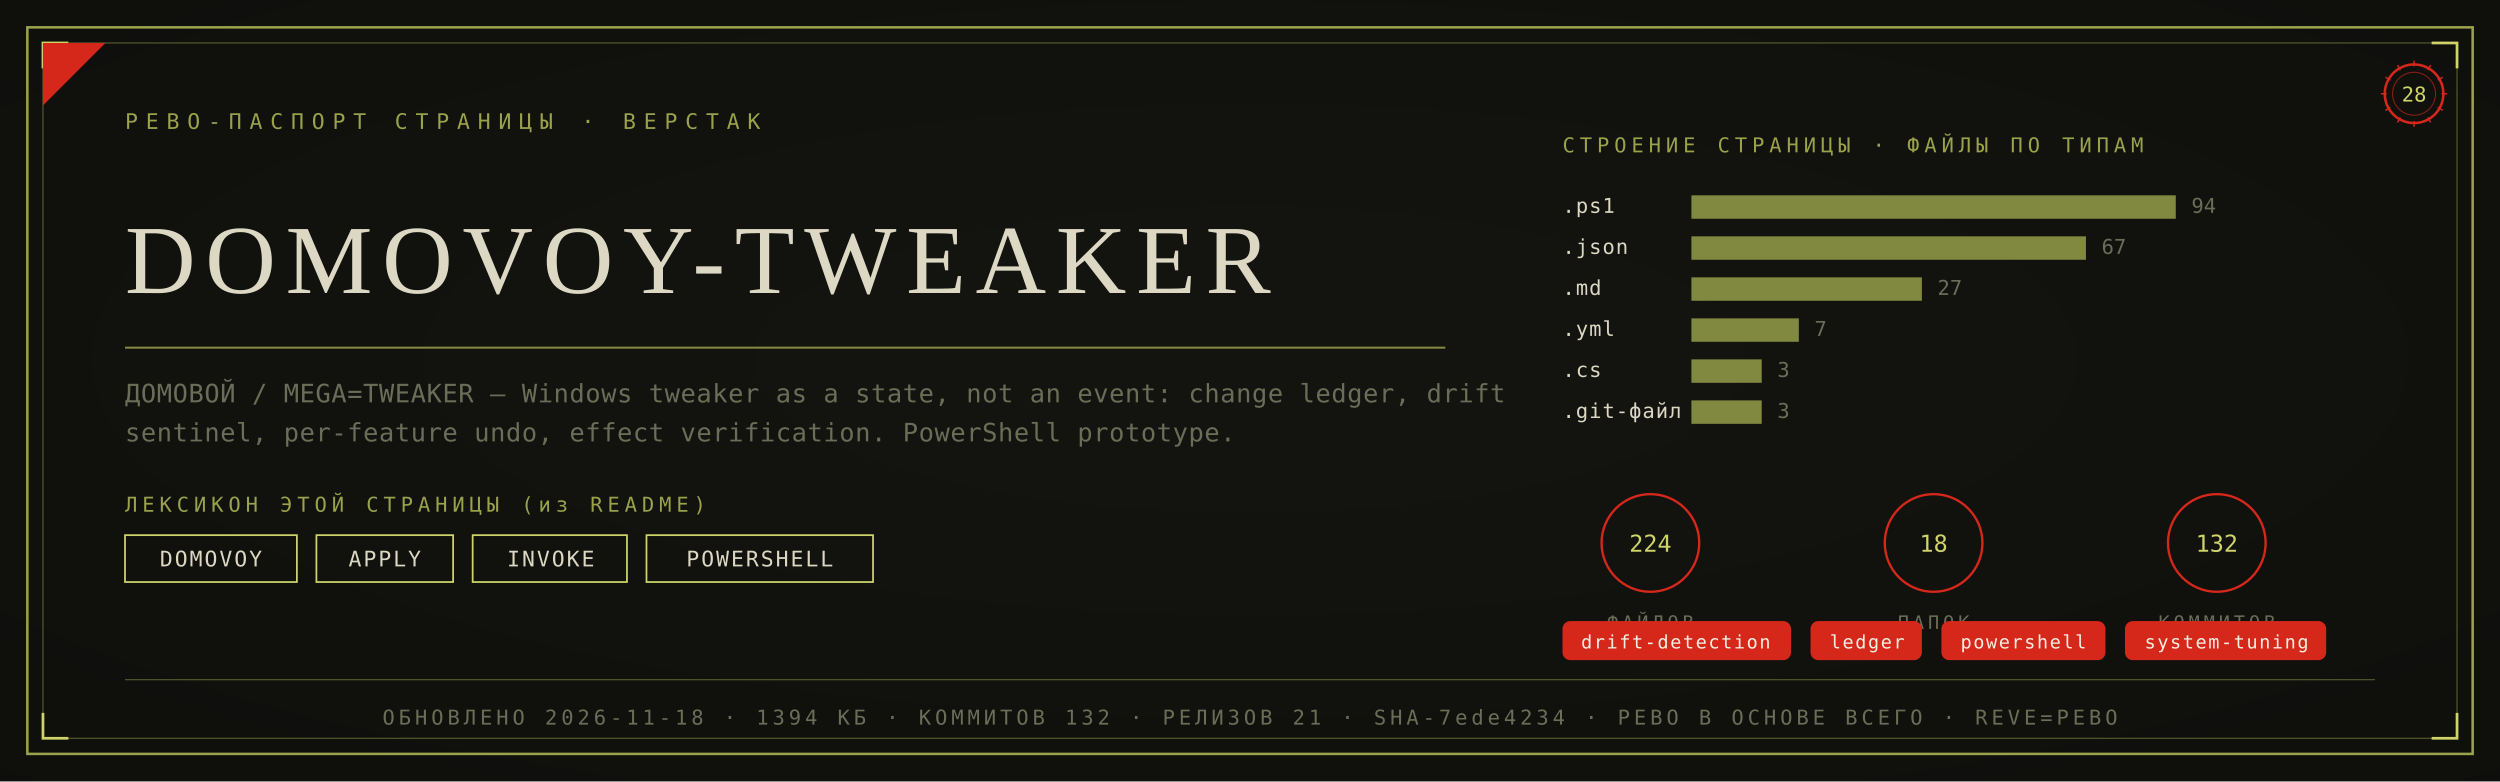
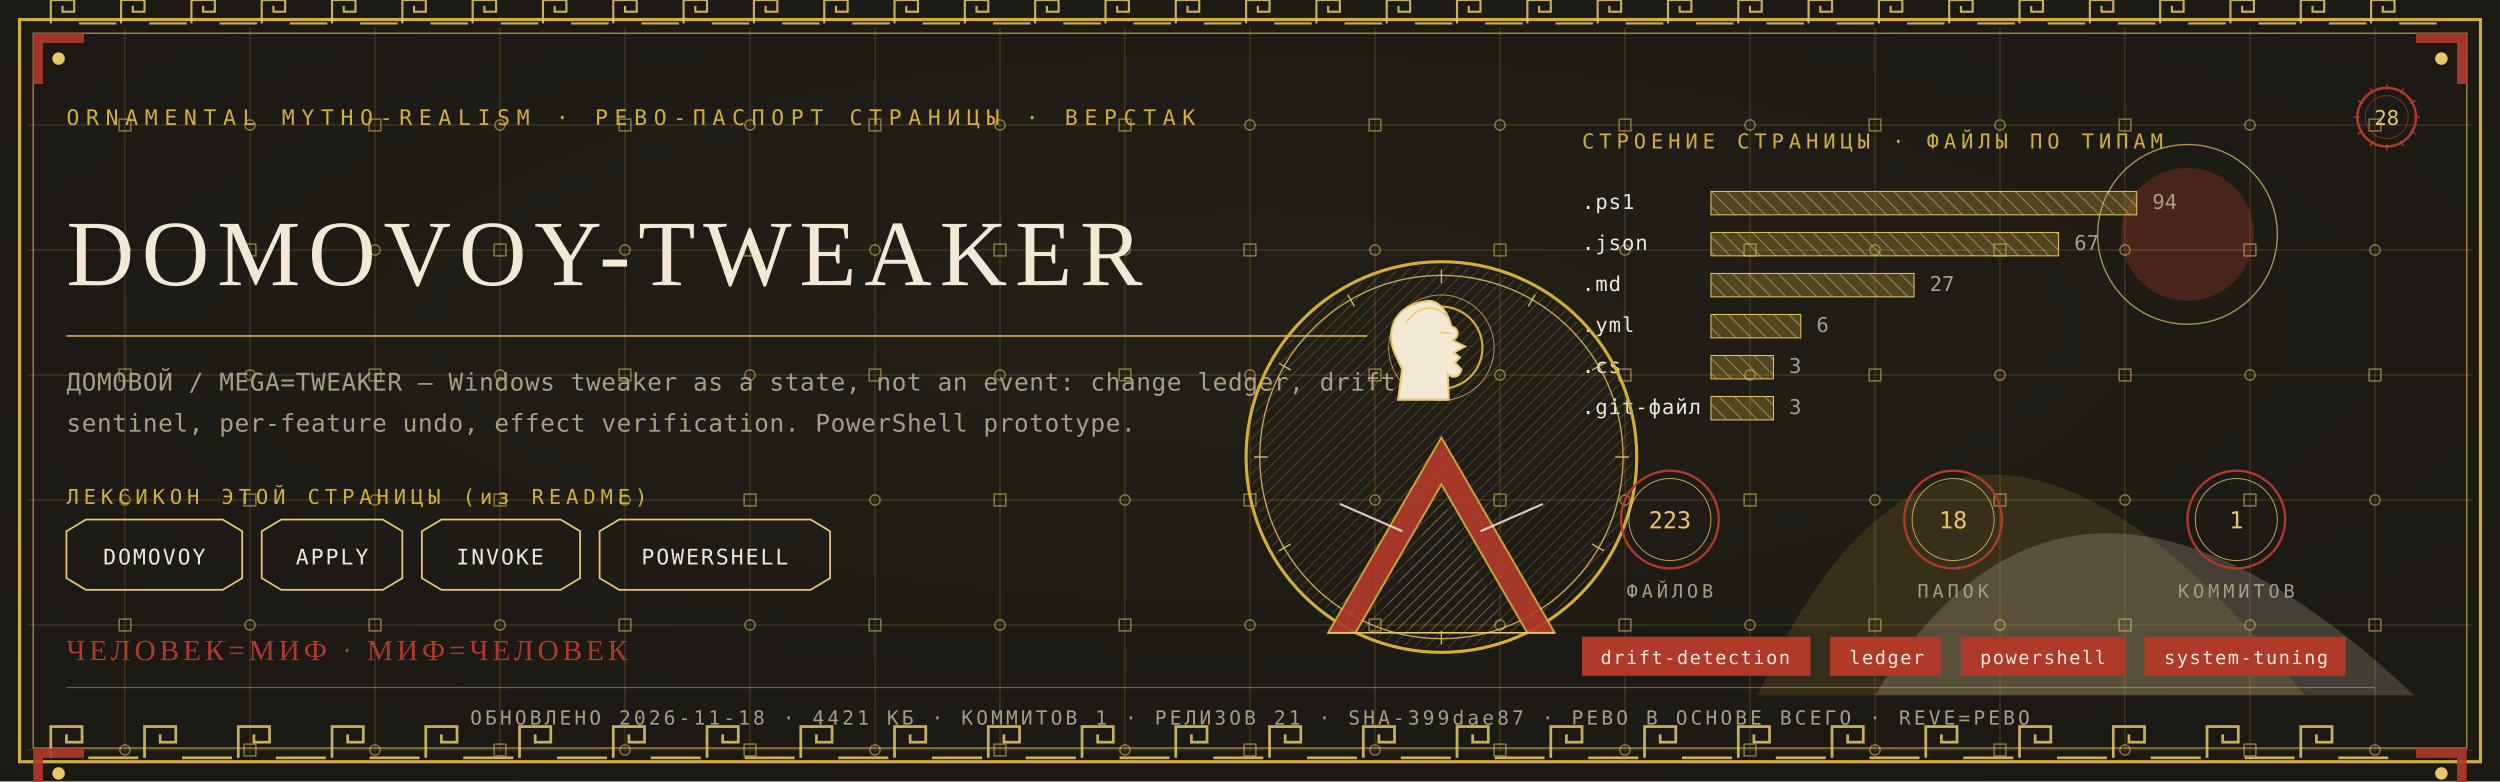
<svg xmlns="http://www.w3.org/2000/svg" viewBox="0 0 1280 400" width="1280" height="400">
  <defs>
-     <radialGradient id="rp28" cx="0.5" cy="0.46" r="1.05">
-       <stop offset="0" stop-color="#141410" />
-       <stop offset="1" stop-color="#0C0C0A" />
+     <radialGradient id="rp28" cx="0.5" cy="0.42" r="1.1">
+       <stop offset="0" stop-color="#232017" />
+       <stop offset="1" stop-color="#171512" />
    </radialGradient>
+     <pattern id="hatchm" width="4.2" height="4.2" patternUnits="userSpaceOnUse" patternTransform="rotate(45)">
+       <rect width="4.2" height="4.2" fill="none" />
+       <line x1="0" y1="0" x2="0" y2="4.2" stroke="#E8C868" stroke-width="0.5" />
+     </pattern>
+     <pattern id="hatchv" width="5.5" height="5.5" patternUnits="userSpaceOnUse" patternTransform="rotate(-45)">
+       <rect width="5.5" height="5.5" fill="none" />
+       <line x1="0" y1="0" x2="0" y2="5.5" stroke="#F2E9D4" stroke-width="0.5" />
+     </pattern>
  </defs>
-   <rect width="1280" height="400" fill="#0C0C0A" />
-   <rect width="1280" height="400" fill="url(#rp28)" opacity="0.92" />
-   <rect x="14" y="14" width="1252" height="372" fill="none" stroke="#9AA24B" stroke-width="1.3" />
-   <rect x="22" y="22" width="1236" height="356" fill="none" stroke="#9AA24B" stroke-width="0.55" opacity="0.55" />
-   <path d="M 22 35 L 22 22 L 35 22" fill="none" stroke="#CFD46A" stroke-width="1.4" />
-   <path d="M 1258 35 L 1258 22 L 1245 22" fill="none" stroke="#CFD46A" stroke-width="1.4" />
-   <path d="M 22 365 L 22 378 L 35 378" fill="none" stroke="#CFD46A" stroke-width="1.4" />
-   <path d="M 1258 365 L 1258 378 L 1245 378" fill="none" stroke="#CFD46A" stroke-width="1.4" />
-   <path d="M 22 54 L 22 22 L 54 22 Z" fill="#D5281B" />
-   <text x="64" y="66" font-family="'Cascadia Mono', ui-monospace, Consolas, monospace" font-size="11" fill="#9AA24B" letter-spacing="4">РЕВО-ПАСПОРТ СТРАНИЦЫ · ВЕРСТАК</text>
-   <g transform="translate(1236,48)">
-     <circle r="15" fill="none" stroke="#D5281B" stroke-width="1.3" />
-     <circle r="11" fill="none" stroke="#D5281B" stroke-width="0.55" opacity="0.6" />
-     <text y="4" text-anchor="middle" font-family="'Cascadia Mono', ui-monospace, Consolas, monospace" font-size="10.5" fill="#CFD46A">28</text>
-     <g stroke="#D5281B" stroke-width="0.7">
+   <rect width="1280" height="400" fill="#171512" />
+   <rect width="1280" height="400" fill="url(#rp28)" opacity="0.94" />
+   <path d="M 900 356 Q 1000 130 1180 356 Z" fill="#D4AF37" opacity="0.14" />
+   <path d="M 960 356 Q 1060 190 1236 356 Z" fill="#F2E9D4" opacity="0.18" />
+   <circle cx="1120" cy="120" r="34" fill="#B03A2A" opacity="0.30" />
+   <circle cx="1120" cy="120" r="46" fill="none" stroke="#E8C868" stroke-width="0.7" opacity="0.7" />
+   <g stroke="#D4AF37" stroke-width="0.45" opacity="0.30">
+     <line x1="64" y1="14" x2="64" y2="386" />
+     <line x1="128" y1="14" x2="128" y2="386" />
+     <line x1="192" y1="14" x2="192" y2="386" />
+     <line x1="256" y1="14" x2="256" y2="386" />
+     <line x1="320" y1="14" x2="320" y2="386" />
+     <line x1="384" y1="14" x2="384" y2="386" />
+     <line x1="448" y1="14" x2="448" y2="386" />
+     <line x1="512" y1="14" x2="512" y2="386" />
+     <line x1="576" y1="14" x2="576" y2="386" />
+     <line x1="640" y1="14" x2="640" y2="386" />
+     <line x1="704" y1="14" x2="704" y2="386" />
+     <line x1="768" y1="14" x2="768" y2="386" />
+     <line x1="832" y1="14" x2="832" y2="386" />
+     <line x1="896" y1="14" x2="896" y2="386" />
+     <line x1="960" y1="14" x2="960" y2="386" />
+     <line x1="1024" y1="14" x2="1024" y2="386" />
+     <line x1="1088" y1="14" x2="1088" y2="386" />
+     <line x1="1152" y1="14" x2="1152" y2="386" />
+     <line x1="1216" y1="14" x2="1216" y2="386" />
+     <line x1="14" y1="64" x2="1266" y2="64" />
+     <line x1="14" y1="128" x2="1266" y2="128" />
+     <line x1="14" y1="192" x2="1266" y2="192" />
+     <line x1="14" y1="256" x2="1266" y2="256" />
+     <line x1="14" y1="320" x2="1266" y2="320" />
+     <line x1="14" y1="384" x2="1266" y2="384" />
+   </g>
+   <g fill="none" stroke="#E8C868" stroke-width="0.8" opacity="0.5">
+     <rect x="61" y="61" width="6" height="6" />
+     <circle cx="64" cy="128" r="2.6" />
+     <rect x="61" y="189" width="6" height="6" />
+     <circle cx="64" cy="256" r="2.6" />
+     <rect x="61" y="317" width="6" height="6" />
+     <circle cx="64" cy="384" r="2.6" />
+     <circle cx="128" cy="64" r="2.6" />
+     <rect x="125" y="125" width="6" height="6" />
+     <circle cx="128" cy="192" r="2.6" />
+     <rect x="125" y="253" width="6" height="6" />
+     <circle cx="128" cy="320" r="2.6" />
+     <rect x="125" y="381" width="6" height="6" />
+     <rect x="189" y="61" width="6" height="6" />
+     <circle cx="192" cy="128" r="2.6" />
+     <rect x="189" y="189" width="6" height="6" />
+     <circle cx="192" cy="256" r="2.6" />
+     <rect x="189" y="317" width="6" height="6" />
+     <circle cx="192" cy="384" r="2.6" />
+     <circle cx="256" cy="64" r="2.6" />
+     <rect x="253" y="125" width="6" height="6" />
+     <circle cx="256" cy="192" r="2.6" />
+     <rect x="253" y="253" width="6" height="6" />
+     <circle cx="256" cy="320" r="2.6" />
+     <rect x="253" y="381" width="6" height="6" />
+     <rect x="317" y="61" width="6" height="6" />
+     <circle cx="320" cy="128" r="2.6" />
+     <rect x="317" y="189" width="6" height="6" />
+     <circle cx="320" cy="256" r="2.6" />
+     <rect x="317" y="317" width="6" height="6" />
+     <circle cx="320" cy="384" r="2.6" />
+     <circle cx="384" cy="64" r="2.6" />
+     <rect x="381" y="125" width="6" height="6" />
+     <circle cx="384" cy="192" r="2.6" />
+     <rect x="381" y="253" width="6" height="6" />
+     <circle cx="384" cy="320" r="2.6" />
+     <rect x="381" y="381" width="6" height="6" />
+     <rect x="445" y="61" width="6" height="6" />
+     <circle cx="448" cy="128" r="2.6" />
+     <rect x="445" y="189" width="6" height="6" />
+     <circle cx="448" cy="256" r="2.6" />
+     <rect x="445" y="317" width="6" height="6" />
+     <circle cx="448" cy="384" r="2.6" />
+     <circle cx="512" cy="64" r="2.6" />
+     <rect x="509" y="125" width="6" height="6" />
+     <circle cx="512" cy="192" r="2.6" />
+     <rect x="509" y="253" width="6" height="6" />
+     <circle cx="512" cy="320" r="2.6" />
+     <rect x="509" y="381" width="6" height="6" />
+     <rect x="573" y="61" width="6" height="6" />
+     <circle cx="576" cy="128" r="2.6" />
+     <rect x="573" y="189" width="6" height="6" />
+     <circle cx="576" cy="256" r="2.6" />
+     <rect x="573" y="317" width="6" height="6" />
+     <circle cx="576" cy="384" r="2.6" />
+     <circle cx="640" cy="64" r="2.6" />
+     <rect x="637" y="125" width="6" height="6" />
+     <circle cx="640" cy="192" r="2.6" />
+     <rect x="637" y="253" width="6" height="6" />
+     <circle cx="640" cy="320" r="2.6" />
+     <rect x="637" y="381" width="6" height="6" />
+     <rect x="701" y="61" width="6" height="6" />
+     <circle cx="704" cy="128" r="2.6" />
+     <rect x="701" y="189" width="6" height="6" />
+     <circle cx="704" cy="256" r="2.6" />
+     <rect x="701" y="317" width="6" height="6" />
+     <circle cx="704" cy="384" r="2.6" />
+     <circle cx="768" cy="64" r="2.6" />
+     <rect x="765" y="125" width="6" height="6" />
+     <circle cx="768" cy="192" r="2.6" />
+     <rect x="765" y="253" width="6" height="6" />
+     <circle cx="768" cy="320" r="2.6" />
+     <rect x="765" y="381" width="6" height="6" />
+     <rect x="829" y="61" width="6" height="6" />
+     <circle cx="832" cy="128" r="2.6" />
+     <rect x="829" y="189" width="6" height="6" />
+     <circle cx="832" cy="256" r="2.6" />
+     <rect x="829" y="317" width="6" height="6" />
+     <circle cx="832" cy="384" r="2.6" />
+     <circle cx="896" cy="64" r="2.6" />
+     <rect x="893" y="125" width="6" height="6" />
+     <circle cx="896" cy="192" r="2.6" />
+     <rect x="893" y="253" width="6" height="6" />
+     <circle cx="896" cy="320" r="2.6" />
+     <rect x="893" y="381" width="6" height="6" />
+     <rect x="957" y="61" width="6" height="6" />
+     <circle cx="960" cy="128" r="2.6" />
+     <rect x="957" y="189" width="6" height="6" />
+     <circle cx="960" cy="256" r="2.6" />
+     <rect x="957" y="317" width="6" height="6" />
+     <circle cx="960" cy="384" r="2.6" />
+     <circle cx="1024" cy="64" r="2.6" />
+     <rect x="1021" y="125" width="6" height="6" />
+     <circle cx="1024" cy="192" r="2.6" />
+     <rect x="1021" y="253" width="6" height="6" />
+     <circle cx="1024" cy="320" r="2.6" />
+     <rect x="1021" y="381" width="6" height="6" />
+     <rect x="1085" y="61" width="6" height="6" />
+     <circle cx="1088" cy="128" r="2.6" />
+     <rect x="1085" y="189" width="6" height="6" />
+     <circle cx="1088" cy="256" r="2.6" />
+     <rect x="1085" y="317" width="6" height="6" />
+     <circle cx="1088" cy="384" r="2.6" />
+     <circle cx="1152" cy="64" r="2.6" />
+     <rect x="1149" y="125" width="6" height="6" />
+     <circle cx="1152" cy="192" r="2.6" />
+     <rect x="1149" y="253" width="6" height="6" />
+     <circle cx="1152" cy="320" r="2.6" />
+     <rect x="1149" y="381" width="6" height="6" />
+     <rect x="1213" y="61" width="6" height="6" />
+     <circle cx="1216" cy="128" r="2.6" />
+     <rect x="1213" y="189" width="6" height="6" />
+     <circle cx="1216" cy="256" r="2.6" />
+     <rect x="1213" y="317" width="6" height="6" />
+     <circle cx="1216" cy="384" r="2.6" />
+   </g>
+   <rect x="10" y="10" width="1260" height="380" fill="none" stroke="#D4AF37" stroke-width="1.6" />
+   <rect x="17" y="17" width="1246" height="366" fill="none" stroke="#E8C868" stroke-width="0.6" opacity="0.75" />
+   <g fill="none" stroke="#E8C868" stroke-width="1.4" opacity="0.85">
+     <path d="M 26 388 L 26 372 L 42 372 L 42 380.0 L 34.0 380.0 L 34.0 376.0" />
+     <line x1="45.2" y1="388" x2="70.8" y2="388" />
+     <path d="M 74 388 L 74 372 L 90 372 L 90 380.0 L 82.0 380.0 L 82.0 376.0" />
+     <line x1="93.2" y1="388" x2="118.8" y2="388" />
+     <path d="M 122 388 L 122 372 L 138 372 L 138 380.0 L 130.0 380.0 L 130.0 376.0" />
+     <line x1="141.2" y1="388" x2="166.8" y2="388" />
+     <path d="M 170 388 L 170 372 L 186 372 L 186 380.0 L 178.0 380.0 L 178.0 376.0" />
+     <line x1="189.2" y1="388" x2="214.8" y2="388" />
+     <path d="M 218 388 L 218 372 L 234 372 L 234 380.0 L 226.0 380.0 L 226.0 376.0" />
+     <line x1="237.2" y1="388" x2="262.8" y2="388" />
+     <path d="M 266 388 L 266 372 L 282 372 L 282 380.0 L 274.0 380.0 L 274.0 376.0" />
+     <line x1="285.2" y1="388" x2="310.8" y2="388" />
+     <path d="M 314 388 L 314 372 L 330 372 L 330 380.0 L 322.0 380.0 L 322.0 376.0" />
+     <line x1="333.2" y1="388" x2="358.8" y2="388" />
+     <path d="M 362 388 L 362 372 L 378 372 L 378 380.0 L 370.0 380.0 L 370.0 376.0" />
+     <line x1="381.2" y1="388" x2="406.8" y2="388" />
+     <path d="M 410 388 L 410 372 L 426 372 L 426 380.0 L 418.0 380.0 L 418.0 376.0" />
+     <line x1="429.2" y1="388" x2="454.8" y2="388" />
+     <path d="M 458 388 L 458 372 L 474 372 L 474 380.0 L 466.0 380.0 L 466.0 376.0" />
+     <line x1="477.2" y1="388" x2="502.8" y2="388" />
+     <path d="M 506 388 L 506 372 L 522 372 L 522 380.0 L 514.0 380.0 L 514.0 376.0" />
+     <line x1="525.2" y1="388" x2="550.8" y2="388" />
+     <path d="M 554 388 L 554 372 L 570 372 L 570 380.0 L 562.0 380.0 L 562.0 376.0" />
+     <line x1="573.2" y1="388" x2="598.8" y2="388" />
+     <path d="M 602 388 L 602 372 L 618 372 L 618 380.0 L 610.0 380.0 L 610.0 376.0" />
+     <line x1="621.2" y1="388" x2="646.8" y2="388" />
+     <path d="M 650 388 L 650 372 L 666 372 L 666 380.0 L 658.0 380.0 L 658.0 376.0" />
+     <line x1="669.2" y1="388" x2="694.8" y2="388" />
+     <path d="M 698 388 L 698 372 L 714 372 L 714 380.0 L 706.0 380.0 L 706.0 376.0" />
+     <line x1="717.2" y1="388" x2="742.8" y2="388" />
+     <path d="M 746 388 L 746 372 L 762 372 L 762 380.0 L 754.0 380.0 L 754.0 376.0" />
+     <line x1="765.2" y1="388" x2="790.8" y2="388" />
+     <path d="M 794 388 L 794 372 L 810 372 L 810 380.0 L 802.0 380.0 L 802.0 376.0" />
+     <line x1="813.2" y1="388" x2="838.8" y2="388" />
+     <path d="M 842 388 L 842 372 L 858 372 L 858 380.0 L 850.0 380.0 L 850.0 376.0" />
+     <line x1="861.2" y1="388" x2="886.8" y2="388" />
+     <path d="M 890 388 L 890 372 L 906 372 L 906 380.0 L 898.0 380.0 L 898.0 376.0" />
+     <line x1="909.2" y1="388" x2="934.8" y2="388" />
+     <path d="M 938 388 L 938 372 L 954 372 L 954 380.0 L 946.0 380.0 L 946.0 376.0" />
+     <line x1="957.2" y1="388" x2="982.8" y2="388" />
+     <path d="M 986 388 L 986 372 L 1002 372 L 1002 380.0 L 994.0 380.0 L 994.0 376.0" />
+     <line x1="1005.2" y1="388" x2="1030.8" y2="388" />
+     <path d="M 1034 388 L 1034 372 L 1050 372 L 1050 380.0 L 1042.0 380.0 L 1042.0 376.0" />
+     <line x1="1053.2" y1="388" x2="1078.8" y2="388" />
+     <path d="M 1082 388 L 1082 372 L 1098 372 L 1098 380.0 L 1090.0 380.0 L 1090.0 376.0" />
+     <line x1="1101.2" y1="388" x2="1126.8" y2="388" />
+     <path d="M 1130 388 L 1130 372 L 1146 372 L 1146 380.0 L 1138.0 380.0 L 1138.0 376.0" />
+     <line x1="1149.2" y1="388" x2="1174.8" y2="388" />
+     <path d="M 1178 388 L 1178 372 L 1194 372 L 1194 380.0 L 1186.0 380.0 L 1186.0 376.0" />
+     <line x1="1197.2" y1="388" x2="1222.8" y2="388" />
+   </g>
+   <g fill="none" stroke="#E8C868" stroke-width="1.1" opacity="0.85">
+     <path d="M 26 12 L 26 0 L 38 0 L 38 6.0 L 32.0 6.0 L 32.0 3.0" />
+     <line x1="40.4" y1="12" x2="59.6" y2="12" />
+     <path d="M 62 12 L 62 0 L 74 0 L 74 6.0 L 68.0 6.0 L 68.0 3.0" />
+     <line x1="76.4" y1="12" x2="95.6" y2="12" />
+     <path d="M 98 12 L 98 0 L 110 0 L 110 6.0 L 104.0 6.0 L 104.0 3.0" />
+     <line x1="112.4" y1="12" x2="131.6" y2="12" />
+     <path d="M 134 12 L 134 0 L 146 0 L 146 6.0 L 140.0 6.0 L 140.0 3.0" />
+     <line x1="148.4" y1="12" x2="167.6" y2="12" />
+     <path d="M 170 12 L 170 0 L 182 0 L 182 6.0 L 176.0 6.0 L 176.0 3.0" />
+     <line x1="184.4" y1="12" x2="203.6" y2="12" />
+     <path d="M 206 12 L 206 0 L 218 0 L 218 6.0 L 212.0 6.0 L 212.0 3.0" />
+     <line x1="220.4" y1="12" x2="239.6" y2="12" />
+     <path d="M 242 12 L 242 0 L 254 0 L 254 6.0 L 248.0 6.0 L 248.0 3.0" />
+     <line x1="256.4" y1="12" x2="275.6" y2="12" />
+     <path d="M 278 12 L 278 0 L 290 0 L 290 6.0 L 284.0 6.0 L 284.0 3.0" />
+     <line x1="292.4" y1="12" x2="311.6" y2="12" />
+     <path d="M 314 12 L 314 0 L 326 0 L 326 6.0 L 320.0 6.0 L 320.0 3.0" />
+     <line x1="328.4" y1="12" x2="347.6" y2="12" />
+     <path d="M 350 12 L 350 0 L 362 0 L 362 6.0 L 356.0 6.0 L 356.0 3.0" />
+     <line x1="364.4" y1="12" x2="383.6" y2="12" />
+     <path d="M 386 12 L 386 0 L 398 0 L 398 6.0 L 392.0 6.0 L 392.0 3.0" />
+     <line x1="400.4" y1="12" x2="419.6" y2="12" />
+     <path d="M 422 12 L 422 0 L 434 0 L 434 6.0 L 428.0 6.0 L 428.0 3.0" />
+     <line x1="436.4" y1="12" x2="455.6" y2="12" />
+     <path d="M 458 12 L 458 0 L 470 0 L 470 6.0 L 464.0 6.0 L 464.0 3.0" />
+     <line x1="472.4" y1="12" x2="491.6" y2="12" />
+     <path d="M 494 12 L 494 0 L 506 0 L 506 6.0 L 500.0 6.0 L 500.0 3.0" />
+     <line x1="508.4" y1="12" x2="527.6" y2="12" />
+     <path d="M 530 12 L 530 0 L 542 0 L 542 6.0 L 536.0 6.0 L 536.0 3.0" />
+     <line x1="544.4" y1="12" x2="563.6" y2="12" />
+     <path d="M 566 12 L 566 0 L 578 0 L 578 6.0 L 572.0 6.0 L 572.0 3.0" />
+     <line x1="580.4" y1="12" x2="599.6" y2="12" />
+     <path d="M 602 12 L 602 0 L 614 0 L 614 6.0 L 608.0 6.0 L 608.0 3.0" />
+     <line x1="616.4" y1="12" x2="635.6" y2="12" />
+     <path d="M 638 12 L 638 0 L 650 0 L 650 6.0 L 644.0 6.0 L 644.0 3.0" />
+     <line x1="652.4" y1="12" x2="671.6" y2="12" />
+     <path d="M 674 12 L 674 0 L 686 0 L 686 6.0 L 680.0 6.0 L 680.0 3.0" />
+     <line x1="688.4" y1="12" x2="707.6" y2="12" />
+     <path d="M 710 12 L 710 0 L 722 0 L 722 6.0 L 716.0 6.0 L 716.0 3.0" />
+     <line x1="724.4" y1="12" x2="743.6" y2="12" />
+     <path d="M 746 12 L 746 0 L 758 0 L 758 6.0 L 752.0 6.0 L 752.0 3.0" />
+     <line x1="760.4" y1="12" x2="779.6" y2="12" />
+     <path d="M 782 12 L 782 0 L 794 0 L 794 6.0 L 788.0 6.0 L 788.0 3.0" />
+     <line x1="796.4" y1="12" x2="815.6" y2="12" />
+     <path d="M 818 12 L 818 0 L 830 0 L 830 6.0 L 824.0 6.0 L 824.0 3.0" />
+     <line x1="832.4" y1="12" x2="851.6" y2="12" />
+     <path d="M 854 12 L 854 0 L 866 0 L 866 6.0 L 860.0 6.0 L 860.0 3.0" />
+     <line x1="868.4" y1="12" x2="887.6" y2="12" />
+     <path d="M 890 12 L 890 0 L 902 0 L 902 6.0 L 896.0 6.0 L 896.0 3.0" />
+     <line x1="904.4" y1="12" x2="923.6" y2="12" />
+     <path d="M 926 12 L 926 0 L 938 0 L 938 6.0 L 932.0 6.0 L 932.0 3.0" />
+     <line x1="940.4" y1="12" x2="959.6" y2="12" />
+     <path d="M 962 12 L 962 0 L 974 0 L 974 6.0 L 968.0 6.0 L 968.0 3.0" />
+     <line x1="976.4" y1="12" x2="995.6" y2="12" />
+     <path d="M 998 12 L 998 0 L 1010 0 L 1010 6.0 L 1004.0 6.0 L 1004.0 3.0" />
+     <line x1="1012.4" y1="12" x2="1031.6" y2="12" />
+     <path d="M 1034 12 L 1034 0 L 1046 0 L 1046 6.0 L 1040.0 6.0 L 1040.0 3.0" />
+     <line x1="1048.4" y1="12" x2="1067.6" y2="12" />
+     <path d="M 1070 12 L 1070 0 L 1082 0 L 1082 6.0 L 1076.0 6.0 L 1076.0 3.0" />
+     <line x1="1084.4" y1="12" x2="1103.6" y2="12" />
+     <path d="M 1106 12 L 1106 0 L 1118 0 L 1118 6.0 L 1112.0 6.0 L 1112.0 3.0" />
+     <line x1="1120.4" y1="12" x2="1139.6" y2="12" />
+     <path d="M 1142 12 L 1142 0 L 1154 0 L 1154 6.0 L 1148.0 6.0 L 1148.0 3.0" />
+     <line x1="1156.4" y1="12" x2="1175.6" y2="12" />
+     <path d="M 1178 12 L 1178 0 L 1190 0 L 1190 6.0 L 1184.0 6.0 L 1184.0 3.0" />
+     <line x1="1192.4" y1="12" x2="1211.6" y2="12" />
+     <path d="M 1214 12 L 1214 0 L 1226 0 L 1226 6.0 L 1220.0 6.0 L 1220.0 3.0" />
+     <line x1="1228.4" y1="12" x2="1247.6" y2="12" />
+   </g>
+   <g transform="translate(17,17) scale(1,1)">
+     <path d="M 0 0 L 26 0 L 26 5 L 5 5 L 5 26 L 0 26 Z" fill="#B03A2A" opacity="0.9" />
+     <circle cx="13" cy="13" r="3.2" fill="#E8C868" />
+   </g>
+   <g transform="translate(1263,17) scale(-1,1)">
+     <path d="M 0 0 L 26 0 L 26 5 L 5 5 L 5 26 L 0 26 Z" fill="#B03A2A" opacity="0.9" />
+     <circle cx="13" cy="13" r="3.2" fill="#E8C868" />
+   </g>
+   <g transform="translate(17,383) scale(1,1)">
+     <path d="M 0 0 L 26 0 L 26 5 L 5 5 L 5 26 L 0 26 Z" fill="#B03A2A" opacity="0.9" />
+     <circle cx="13" cy="13" r="3.2" fill="#E8C868" />
+   </g>
+   <g transform="translate(1263,383) scale(-1,1)">
+     <path d="M 0 0 L 26 0 L 26 5 L 5 5 L 5 26 L 0 26 Z" fill="#B03A2A" opacity="0.9" />
+     <circle cx="13" cy="13" r="3.2" fill="#E8C868" />
+   </g>
+   <text x="34" y="64" font-family="'Cascadia Mono', ui-monospace, Consolas, monospace" font-size="11" fill="#D4AF37" letter-spacing="3.4">ORNAMENTAL MYTHO-REALISM · РЕВО-ПАСПОРТ СТРАНИЦЫ · ВЕРСТАК</text>
+   <g transform="translate(1222,60)">
+     <circle r="15" fill="none" stroke="#B03A2A" stroke-width="1.3" />
+     <circle r="11" fill="none" stroke="#B03A2A" stroke-width="0.55" opacity="0.6" />
+     <text y="4" text-anchor="middle" font-family="'Cascadia Mono', ui-monospace, Consolas, monospace" font-size="10.5" fill="#E8C868">28</text>
+     <g stroke="#B03A2A" stroke-width="0.7">
      <line x1="0" y1="-17" x2="0" y2="-14" transform="rotate(0)" />
      <line x1="0" y1="-17" x2="0" y2="-14" transform="rotate(30)" />
      <line x1="0" y1="-17" x2="0" y2="-14" transform="rotate(60)" />
      <line x1="0" y1="-17" x2="0" y2="-14" transform="rotate(90)" />
      <line x1="0" y1="-17" x2="0" y2="-14" transform="rotate(120)" />
      <line x1="0" y1="-17" x2="0" y2="-14" transform="rotate(150)" />
      <line x1="0" y1="-17" x2="0" y2="-14" transform="rotate(180)" />
      <line x1="0" y1="-17" x2="0" y2="-14" transform="rotate(210)" />
      <line x1="0" y1="-17" x2="0" y2="-14" transform="rotate(240)" />
      <line x1="0" y1="-17" x2="0" y2="-14" transform="rotate(270)" />
      <line x1="0" y1="-17" x2="0" y2="-14" transform="rotate(300)" />
      <line x1="0" y1="-17" x2="0" y2="-14" transform="rotate(330)" />
    </g>
  </g>
-   <text x="64" y="150" font-family="Georgia, 'Times New Roman', serif" font-size="50.0" fill="#DCD8C4" letter-spacing="5">DOMOVOY-TWEAKER</text>
-   <line x1="64" y1="178" x2="740" y2="178" stroke="#9AA24B" stroke-width="1" opacity="0.85" />
-   <text x="64" y="206" font-family="'Cascadia Mono', ui-monospace, Consolas, monospace" font-size="13" fill="#6A6E58" letter-spacing="0.3">ДОМОВОЙ / MEGA=TWEAKER — Windows tweaker as a state, not an event: change ledger, drift</text>
-   <text x="64" y="226" font-family="'Cascadia Mono', ui-monospace, Consolas, monospace" font-size="13" fill="#6A6E58" letter-spacing="0.3">sentinel, per-feature undo, effect verification. PowerShell prototype.</text>
-   <text x="64" y="262" font-family="'Cascadia Mono', ui-monospace, Consolas, monospace" font-size="10.5" fill="#9AA24B" letter-spacing="2.5">ЛЕКСИКОН ЭТОЙ СТРАНИЦЫ (из README)</text>
-   <rect x="64" y="274" width="88" height="24" fill="none" stroke="#CFD46A" stroke-width="0.9" />
-   <text x="108" y="290" text-anchor="middle" font-family="'Cascadia Mono', ui-monospace, Consolas, monospace" font-size="11" fill="#DCD8C4" letter-spacing="1">DOMOVOY</text>
-   <rect x="162" y="274" width="70" height="24" fill="none" stroke="#CFD46A" stroke-width="0.9" />
-   <text x="197" y="290" text-anchor="middle" font-family="'Cascadia Mono', ui-monospace, Consolas, monospace" font-size="11" fill="#DCD8C4" letter-spacing="1">APPLY</text>
-   <rect x="242" y="274" width="79" height="24" fill="none" stroke="#CFD46A" stroke-width="0.9" />
-   <text x="282" y="290" text-anchor="middle" font-family="'Cascadia Mono', ui-monospace, Consolas, monospace" font-size="11" fill="#DCD8C4" letter-spacing="1">INVOKE</text>
-   <rect x="331" y="274" width="116" height="24" fill="none" stroke="#CFD46A" stroke-width="0.9" />
-   <text x="389" y="290" text-anchor="middle" font-family="'Cascadia Mono', ui-monospace, Consolas, monospace" font-size="11" fill="#DCD8C4" letter-spacing="1">POWERSHELL</text>
-   <text x="800" y="78" font-family="'Cascadia Mono', ui-monospace, Consolas, monospace" font-size="10.5" fill="#9AA24B" letter-spacing="2.5">СТРОЕНИЕ СТРАНИЦЫ · ФАЙЛЫ ПО ТИПАМ</text>
-   <text x="800" y="109" font-family="'Cascadia Mono', ui-monospace, Consolas, monospace" font-size="10.5" fill="#DCD8C4" letter-spacing="0.5">.ps1</text>
-   <rect x="866" y="100" width="248" height="12" fill="#9AA24B" opacity="0.82" />
-   <text x="1122" y="109" font-family="'Cascadia Mono', ui-monospace, Consolas, monospace" font-size="10.5" fill="#6A6E58">94</text>
-   <text x="800" y="130" font-family="'Cascadia Mono', ui-monospace, Consolas, monospace" font-size="10.5" fill="#DCD8C4" letter-spacing="0.5">.json</text>
-   <rect x="866" y="121" width="202" height="12" fill="#9AA24B" opacity="0.82" />
-   <text x="1076" y="130" font-family="'Cascadia Mono', ui-monospace, Consolas, monospace" font-size="10.5" fill="#6A6E58">67</text>
-   <text x="800" y="151" font-family="'Cascadia Mono', ui-monospace, Consolas, monospace" font-size="10.5" fill="#DCD8C4" letter-spacing="0.5">.md</text>
-   <rect x="866" y="142" width="118" height="12" fill="#9AA24B" opacity="0.82" />
-   <text x="992" y="151" font-family="'Cascadia Mono', ui-monospace, Consolas, monospace" font-size="10.5" fill="#6A6E58">27</text>
-   <text x="800" y="172" font-family="'Cascadia Mono', ui-monospace, Consolas, monospace" font-size="10.5" fill="#DCD8C4" letter-spacing="0.5">.yml</text>
-   <rect x="866" y="163" width="55" height="12" fill="#9AA24B" opacity="0.82" />
-   <text x="929" y="172" font-family="'Cascadia Mono', ui-monospace, Consolas, monospace" font-size="10.5" fill="#6A6E58">7</text>
-   <text x="800" y="193" font-family="'Cascadia Mono', ui-monospace, Consolas, monospace" font-size="10.5" fill="#DCD8C4" letter-spacing="0.5">.cs</text>
-   <rect x="866" y="184" width="36" height="12" fill="#9AA24B" opacity="0.82" />
-   <text x="910" y="193" font-family="'Cascadia Mono', ui-monospace, Consolas, monospace" font-size="10.5" fill="#6A6E58">3</text>
-   <text x="800" y="214" font-family="'Cascadia Mono', ui-monospace, Consolas, monospace" font-size="10.5" fill="#DCD8C4" letter-spacing="0.5">.git-файл</text>
-   <rect x="866" y="205" width="36" height="12" fill="#9AA24B" opacity="0.82" />
-   <text x="910" y="214" font-family="'Cascadia Mono', ui-monospace, Consolas, monospace" font-size="10.5" fill="#6A6E58">3</text>
-   <g transform="translate(845,278)">
-     <circle r="25" fill="none" stroke="#D5281B" stroke-width="1.2" />
-     <text y="4.5" text-anchor="middle" font-family="'Cascadia Mono', ui-monospace, Consolas, monospace" font-size="12" fill="#CFD46A">224</text>
-     <text y="44" text-anchor="middle" font-family="'Cascadia Mono', ui-monospace, Consolas, monospace" font-size="9.5" fill="#6A6E58" letter-spacing="2">ФАЙЛОВ</text>
-   </g>
-   <g transform="translate(990,278)">
-     <circle r="25" fill="none" stroke="#D5281B" stroke-width="1.2" />
-     <text y="4.5" text-anchor="middle" font-family="'Cascadia Mono', ui-monospace, Consolas, monospace" font-size="12" fill="#CFD46A">18</text>
-     <text y="44" text-anchor="middle" font-family="'Cascadia Mono', ui-monospace, Consolas, monospace" font-size="9.5" fill="#6A6E58" letter-spacing="2">ПАПОК</text>
-   </g>
-   <g transform="translate(1135,278)">
-     <circle r="25" fill="none" stroke="#D5281B" stroke-width="1.2" />
-     <text y="4.5" text-anchor="middle" font-family="'Cascadia Mono', ui-monospace, Consolas, monospace" font-size="12" fill="#CFD46A">132</text>
-     <text y="44" text-anchor="middle" font-family="'Cascadia Mono', ui-monospace, Consolas, monospace" font-size="9.5" fill="#6A6E58" letter-spacing="2">КОММИТОВ</text>
-   </g>
-   <rect x="800" y="318" rx="4" width="117" height="20" fill="#D5281B" />
-   <text x="858" y="332" text-anchor="middle" font-family="'Cascadia Mono', ui-monospace, Consolas, monospace" font-size="9.5" fill="#F5EFE2" letter-spacing="0.8">drift-detection</text>
-   <rect x="927" y="318" rx="4" width="57" height="20" fill="#D5281B" />
-   <text x="956" y="332" text-anchor="middle" font-family="'Cascadia Mono', ui-monospace, Consolas, monospace" font-size="9.5" fill="#F5EFE2" letter-spacing="0.8">ledger</text>
-   <rect x="994" y="318" rx="4" width="84" height="20" fill="#D5281B" />
-   <text x="1036" y="332" text-anchor="middle" font-family="'Cascadia Mono', ui-monospace, Consolas, monospace" font-size="9.5" fill="#F5EFE2" letter-spacing="0.8">powershell</text>
-   <rect x="1088" y="318" rx="4" width="103" height="20" fill="#D5281B" />
-   <text x="1140" y="332" text-anchor="middle" font-family="'Cascadia Mono', ui-monospace, Consolas, monospace" font-size="9.5" fill="#F5EFE2" letter-spacing="0.8">system-tuning</text>
-   <line x1="64" y1="348" x2="1216" y2="348" stroke="#9AA24B" stroke-width="0.6" opacity="0.5" />
-   <text x="640" y="371" text-anchor="middle" font-family="'Cascadia Mono', ui-monospace, Consolas, monospace" font-size="10.5" fill="#6A6E58" letter-spacing="2">ОБНОВЛЕНО 2026-11-18 · 1394 КБ · КОММИТОВ 132 · РЕЛИЗОВ 21 · SHA-7ede4234 · РЕВО В ОСНОВЕ ВСЕГО · REVE=РЕВО</text>
+   <text x="34" y="146" font-family="Georgia, 'Times New Roman', serif" font-size="47.9" fill="#F2E9D4" letter-spacing="4">DOMOVOY-TWEAKER</text>
+   <line x1="34" y1="172" x2="700" y2="172" stroke="#D4AF37" stroke-width="1" opacity="0.85" />
+   <text x="34" y="200" font-family="'Cascadia Mono', ui-monospace, Consolas, monospace" font-size="12.5" fill="#A99E82" letter-spacing="0.3">ДОМОВОЙ / MEGA=TWEAKER — Windows tweaker as a state, not an event: change ledger, drift</text>
+   <text x="34" y="221" font-family="'Cascadia Mono', ui-monospace, Consolas, monospace" font-size="12.5" fill="#A99E82" letter-spacing="0.3">sentinel, per-feature undo, effect verification. PowerShell prototype.</text>
+   <text x="34" y="258" font-family="'Cascadia Mono', ui-monospace, Consolas, monospace" font-size="10.5" fill="#D4AF37" letter-spacing="2.5">ЛЕКСИКОН ЭТОЙ СТРАНИЦЫ (из README)</text>
+   <path d="M 34 272 L 44 266 L 114 266 L 124 272 L 124 296 L 114 302 L 44 302 L 34 296 Z" fill="none" stroke="#E8C868" stroke-width="0.9" />
+   <text x="79" y="289" text-anchor="middle" font-family="'Cascadia Mono', ui-monospace, Consolas, monospace" font-size="11" fill="#F2E9D4" letter-spacing="1">DOMOVOY</text>
+   <path d="M 134 272 L 144 266 L 196 266 L 206 272 L 206 296 L 196 302 L 144 302 L 134 296 Z" fill="none" stroke="#E8C868" stroke-width="0.9" />
+   <text x="170" y="289" text-anchor="middle" font-family="'Cascadia Mono', ui-monospace, Consolas, monospace" font-size="11" fill="#F2E9D4" letter-spacing="1">APPLY</text>
+   <path d="M 216 272 L 226 266 L 287 266 L 297 272 L 297 296 L 287 302 L 226 302 L 216 296 Z" fill="none" stroke="#E8C868" stroke-width="0.9" />
+   <text x="256" y="289" text-anchor="middle" font-family="'Cascadia Mono', ui-monospace, Consolas, monospace" font-size="11" fill="#F2E9D4" letter-spacing="1">INVOKE</text>
+   <path d="M 307 272 L 317 266 L 415 266 L 425 272 L 425 296 L 415 302 L 317 302 L 307 296 Z" fill="none" stroke="#E8C868" stroke-width="0.9" />
+   <text x="366" y="289" text-anchor="middle" font-family="'Cascadia Mono', ui-monospace, Consolas, monospace" font-size="11" fill="#F2E9D4" letter-spacing="1">POWERSHELL</text>
+   <text x="810" y="76" font-family="'Cascadia Mono', ui-monospace, Consolas, monospace" font-size="10.5" fill="#D4AF37" letter-spacing="2.5">СТРОЕНИЕ СТРАНИЦЫ · ФАЙЛЫ ПО ТИПАМ</text>
+   <text x="810" y="107" font-family="'Cascadia Mono', ui-monospace, Consolas, monospace" font-size="10.5" fill="#F2E9D4" letter-spacing="0.5">.ps1</text>
+   <rect x="876" y="98" width="218" height="12" fill="url(#hatchv)" opacity="0.9" />
+   <rect x="876" y="98" width="218" height="12" fill="#D4AF37" opacity="0.28" />
+   <rect x="876" y="98" width="218" height="12" fill="none" stroke="#E8C868" stroke-width="0.5" />
+   <text x="1102" y="107" font-family="'Cascadia Mono', ui-monospace, Consolas, monospace" font-size="10.5" fill="#A99E82">94</text>
+   <text x="810" y="128" font-family="'Cascadia Mono', ui-monospace, Consolas, monospace" font-size="10.5" fill="#F2E9D4" letter-spacing="0.5">.json</text>
+   <rect x="876" y="119" width="178" height="12" fill="url(#hatchv)" opacity="0.9" />
+   <rect x="876" y="119" width="178" height="12" fill="#D4AF37" opacity="0.28" />
+   <rect x="876" y="119" width="178" height="12" fill="none" stroke="#E8C868" stroke-width="0.5" />
+   <text x="1062" y="128" font-family="'Cascadia Mono', ui-monospace, Consolas, monospace" font-size="10.5" fill="#A99E82">67</text>
+   <text x="810" y="149" font-family="'Cascadia Mono', ui-monospace, Consolas, monospace" font-size="10.5" fill="#F2E9D4" letter-spacing="0.5">.md</text>
+   <rect x="876" y="140" width="104" height="12" fill="url(#hatchv)" opacity="0.9" />
+   <rect x="876" y="140" width="104" height="12" fill="#D4AF37" opacity="0.28" />
+   <rect x="876" y="140" width="104" height="12" fill="none" stroke="#E8C868" stroke-width="0.5" />
+   <text x="988" y="149" font-family="'Cascadia Mono', ui-monospace, Consolas, monospace" font-size="10.5" fill="#A99E82">27</text>
+   <text x="810" y="170" font-family="'Cascadia Mono', ui-monospace, Consolas, monospace" font-size="10.5" fill="#F2E9D4" letter-spacing="0.5">.yml</text>
+   <rect x="876" y="161" width="46" height="12" fill="url(#hatchv)" opacity="0.9" />
+   <rect x="876" y="161" width="46" height="12" fill="#D4AF37" opacity="0.28" />
+   <rect x="876" y="161" width="46" height="12" fill="none" stroke="#E8C868" stroke-width="0.5" />
+   <text x="930" y="170" font-family="'Cascadia Mono', ui-monospace, Consolas, monospace" font-size="10.5" fill="#A99E82">6</text>
+   <text x="810" y="191" font-family="'Cascadia Mono', ui-monospace, Consolas, monospace" font-size="10.5" fill="#F2E9D4" letter-spacing="0.5">.cs</text>
+   <rect x="876" y="182" width="32" height="12" fill="url(#hatchv)" opacity="0.9" />
+   <rect x="876" y="182" width="32" height="12" fill="#D4AF37" opacity="0.28" />
+   <rect x="876" y="182" width="32" height="12" fill="none" stroke="#E8C868" stroke-width="0.5" />
+   <text x="916" y="191" font-family="'Cascadia Mono', ui-monospace, Consolas, monospace" font-size="10.5" fill="#A99E82">3</text>
+   <text x="810" y="212" font-family="'Cascadia Mono', ui-monospace, Consolas, monospace" font-size="10.5" fill="#F2E9D4" letter-spacing="0.5">.git-файл</text>
+   <rect x="876" y="203" width="32" height="12" fill="url(#hatchv)" opacity="0.9" />
+   <rect x="876" y="203" width="32" height="12" fill="#D4AF37" opacity="0.28" />
+   <rect x="876" y="203" width="32" height="12" fill="none" stroke="#E8C868" stroke-width="0.5" />
+   <text x="916" y="212" font-family="'Cascadia Mono', ui-monospace, Consolas, monospace" font-size="10.5" fill="#A99E82">3</text>
+   <g transform="translate(738,234)">
+     <circle r="100" fill="none" stroke="#D4AF37" stroke-width="1.6" />
+     <circle r="93" fill="none" stroke="#E8C868" stroke-width="0.7" opacity="0.8" />
+     <circle r="98" fill="url(#hatchm)" opacity="0.4" />
+     <g stroke="#E8C868" stroke-width="0.7" opacity="0.9">
+       <line x1="0" y1="-96" x2="0" y2="-89" transform="rotate(0)" />
+       <line x1="0" y1="-96" x2="0" y2="-89" transform="rotate(30)" />
+       <line x1="0" y1="-96" x2="0" y2="-89" transform="rotate(60)" />
+       <line x1="0" y1="-96" x2="0" y2="-89" transform="rotate(90)" />
+       <line x1="0" y1="-96" x2="0" y2="-89" transform="rotate(120)" />
+       <line x1="0" y1="-96" x2="0" y2="-89" transform="rotate(150)" />
+       <line x1="0" y1="-96" x2="0" y2="-89" transform="rotate(180)" />
+       <line x1="0" y1="-96" x2="0" y2="-89" transform="rotate(210)" />
+       <line x1="0" y1="-96" x2="0" y2="-89" transform="rotate(240)" />
+       <line x1="0" y1="-96" x2="0" y2="-89" transform="rotate(270)" />
+       <line x1="0" y1="-96" x2="0" y2="-89" transform="rotate(300)" />
+       <line x1="0" y1="-96" x2="0" y2="-89" transform="rotate(330)" />
+     </g>
+     <circle cy="-56" r="21" fill="none" stroke="#D4AF37" stroke-width="1.1" />
+     <circle cy="-56" r="27" fill="none" stroke="#E8C868" stroke-width="0.5" opacity="0.7" />
+     <path d="M -6.0 -80.0 C -23.5 -78.7 -28.7 -65.7 -24.3 -54.0 L -20.1 -44.9 L -22.2 -29.3 L 3.8 -29.3 L 3.3 -42.3 C 6.9 -39.7 9.5 -41.5 10.3 -44.9 L 6.9 -48.3 L 9.5 -50.9 L 6.4 -53.5 L 12.1 -56.6 L 5.9 -59.7 C 9.5 -62.3 9.0 -65.7 5.1 -67.0 C 3.8 -72.7 -0.1 -79.5 -6.0 -80.0 Z" fill="#F2E9D4" stroke="#E8C868" stroke-width="1.0" />
+     <g fill="none" stroke="#E8C868" stroke-width="0.8" opacity="0.95">
+       <path d="M -18.3 -68.3 C -13.1 -77.4 -2.7 -78.7 2.5 -72.2" />
+       <path d="M -0.9 -63.9 L 4.8 -63.4" />
+     </g>
+     <path d="M -58.0 90.0 L 0 -10.0 L 58.0 90.0 L 44.0 90.0 L 0 14.0 L -44.0 90.0 Z" fill="#B03A2A" opacity="0.92" stroke="#D4AF37" stroke-width="1.0" />
+     <path d="M -34.0 88.0 L 0 20.0 L 34.0 88.0" fill="url(#hatchm)" opacity="0.5" stroke="none" />
+     <path d="M -58.0 90.0 L 58.0 90.0" fill="none" stroke="#E8C868" stroke-width="0.8" />
+     <path d="M -52.0 24.0 L -20.0 38.0" fill="none" stroke="#F2E9D4" stroke-width="1.1" opacity="0.85" />
+     <path d="M 52.0 24.0 L 20.0 38.0" fill="none" stroke="#F2E9D4" stroke-width="1.1" opacity="0.85" />
+   </g>
+   <g transform="translate(855,266)">
+     <circle r="25" fill="none" stroke="#B03A2A" stroke-width="1.2" />
+     <circle r="21" fill="none" stroke="#E8C868" stroke-width="0.5" opacity="0.8" />
+     <text y="4.5" text-anchor="middle" font-family="'Cascadia Mono', ui-monospace, Consolas, monospace" font-size="12" fill="#E8C868">223</text>
+     <text y="40" text-anchor="middle" font-family="'Cascadia Mono', ui-monospace, Consolas, monospace" font-size="9.5" fill="#A99E82" letter-spacing="2">ФАЙЛОВ</text>
+   </g>
+   <g transform="translate(1000,266)">
+     <circle r="25" fill="none" stroke="#B03A2A" stroke-width="1.2" />
+     <circle r="21" fill="none" stroke="#E8C868" stroke-width="0.5" opacity="0.8" />
+     <text y="4.5" text-anchor="middle" font-family="'Cascadia Mono', ui-monospace, Consolas, monospace" font-size="12" fill="#E8C868">18</text>
+     <text y="40" text-anchor="middle" font-family="'Cascadia Mono', ui-monospace, Consolas, monospace" font-size="9.5" fill="#A99E82" letter-spacing="2">ПАПОК</text>
+   </g>
+   <g transform="translate(1145,266)">
+     <circle r="25" fill="none" stroke="#B03A2A" stroke-width="1.2" />
+     <circle r="21" fill="none" stroke="#E8C868" stroke-width="0.5" opacity="0.8" />
+     <text y="4.5" text-anchor="middle" font-family="'Cascadia Mono', ui-monospace, Consolas, monospace" font-size="12" fill="#E8C868">1</text>
+     <text y="40" text-anchor="middle" font-family="'Cascadia Mono', ui-monospace, Consolas, monospace" font-size="9.5" fill="#A99E82" letter-spacing="2">КОММИТОВ</text>
+   </g>
+   <rect x="810" y="326" rx="0" width="117" height="20" fill="#B03A2A" />
+   <text x="868" y="340" text-anchor="middle" font-family="'Cascadia Mono', ui-monospace, Consolas, monospace" font-size="9.5" fill="#F5EFE2" letter-spacing="0.8">drift-detection</text>
+   <rect x="937" y="326" rx="0" width="57" height="20" fill="#B03A2A" />
+   <text x="966" y="340" text-anchor="middle" font-family="'Cascadia Mono', ui-monospace, Consolas, monospace" font-size="9.5" fill="#F5EFE2" letter-spacing="0.8">ledger</text>
+   <rect x="1004" y="326" rx="0" width="84" height="20" fill="#B03A2A" />
+   <text x="1046" y="340" text-anchor="middle" font-family="'Cascadia Mono', ui-monospace, Consolas, monospace" font-size="9.5" fill="#F5EFE2" letter-spacing="0.8">powershell</text>
+   <rect x="1098" y="326" rx="0" width="103" height="20" fill="#B03A2A" />
+   <text x="1150" y="340" text-anchor="middle" font-family="'Cascadia Mono', ui-monospace, Consolas, monospace" font-size="9.5" fill="#F5EFE2" letter-spacing="0.8">system-tuning</text>
+   <text x="34" y="338" font-family="Georgia, 'Times New Roman', serif" font-size="15" fill="#B03A2A" letter-spacing="2">ЧЕЛОВЕК=МИФ · МИФ=ЧЕЛОВЕК</text>
+   <line x1="34" y1="352" x2="1216" y2="352" stroke="#D4AF37" stroke-width="0.6" opacity="0.5" />
+   <text x="640" y="371" text-anchor="middle" font-family="'Cascadia Mono', ui-monospace, Consolas, monospace" font-size="10" fill="#A99E82" letter-spacing="1.6">ОБНОВЛЕНО 2026-11-18 · 4421 КБ · КОММИТОВ 1 · РЕЛИЗОВ 21 · SHA-399dae87 · РЕВО В ОСНОВЕ ВСЕГО · REVE=РЕВО</text>
</svg>
